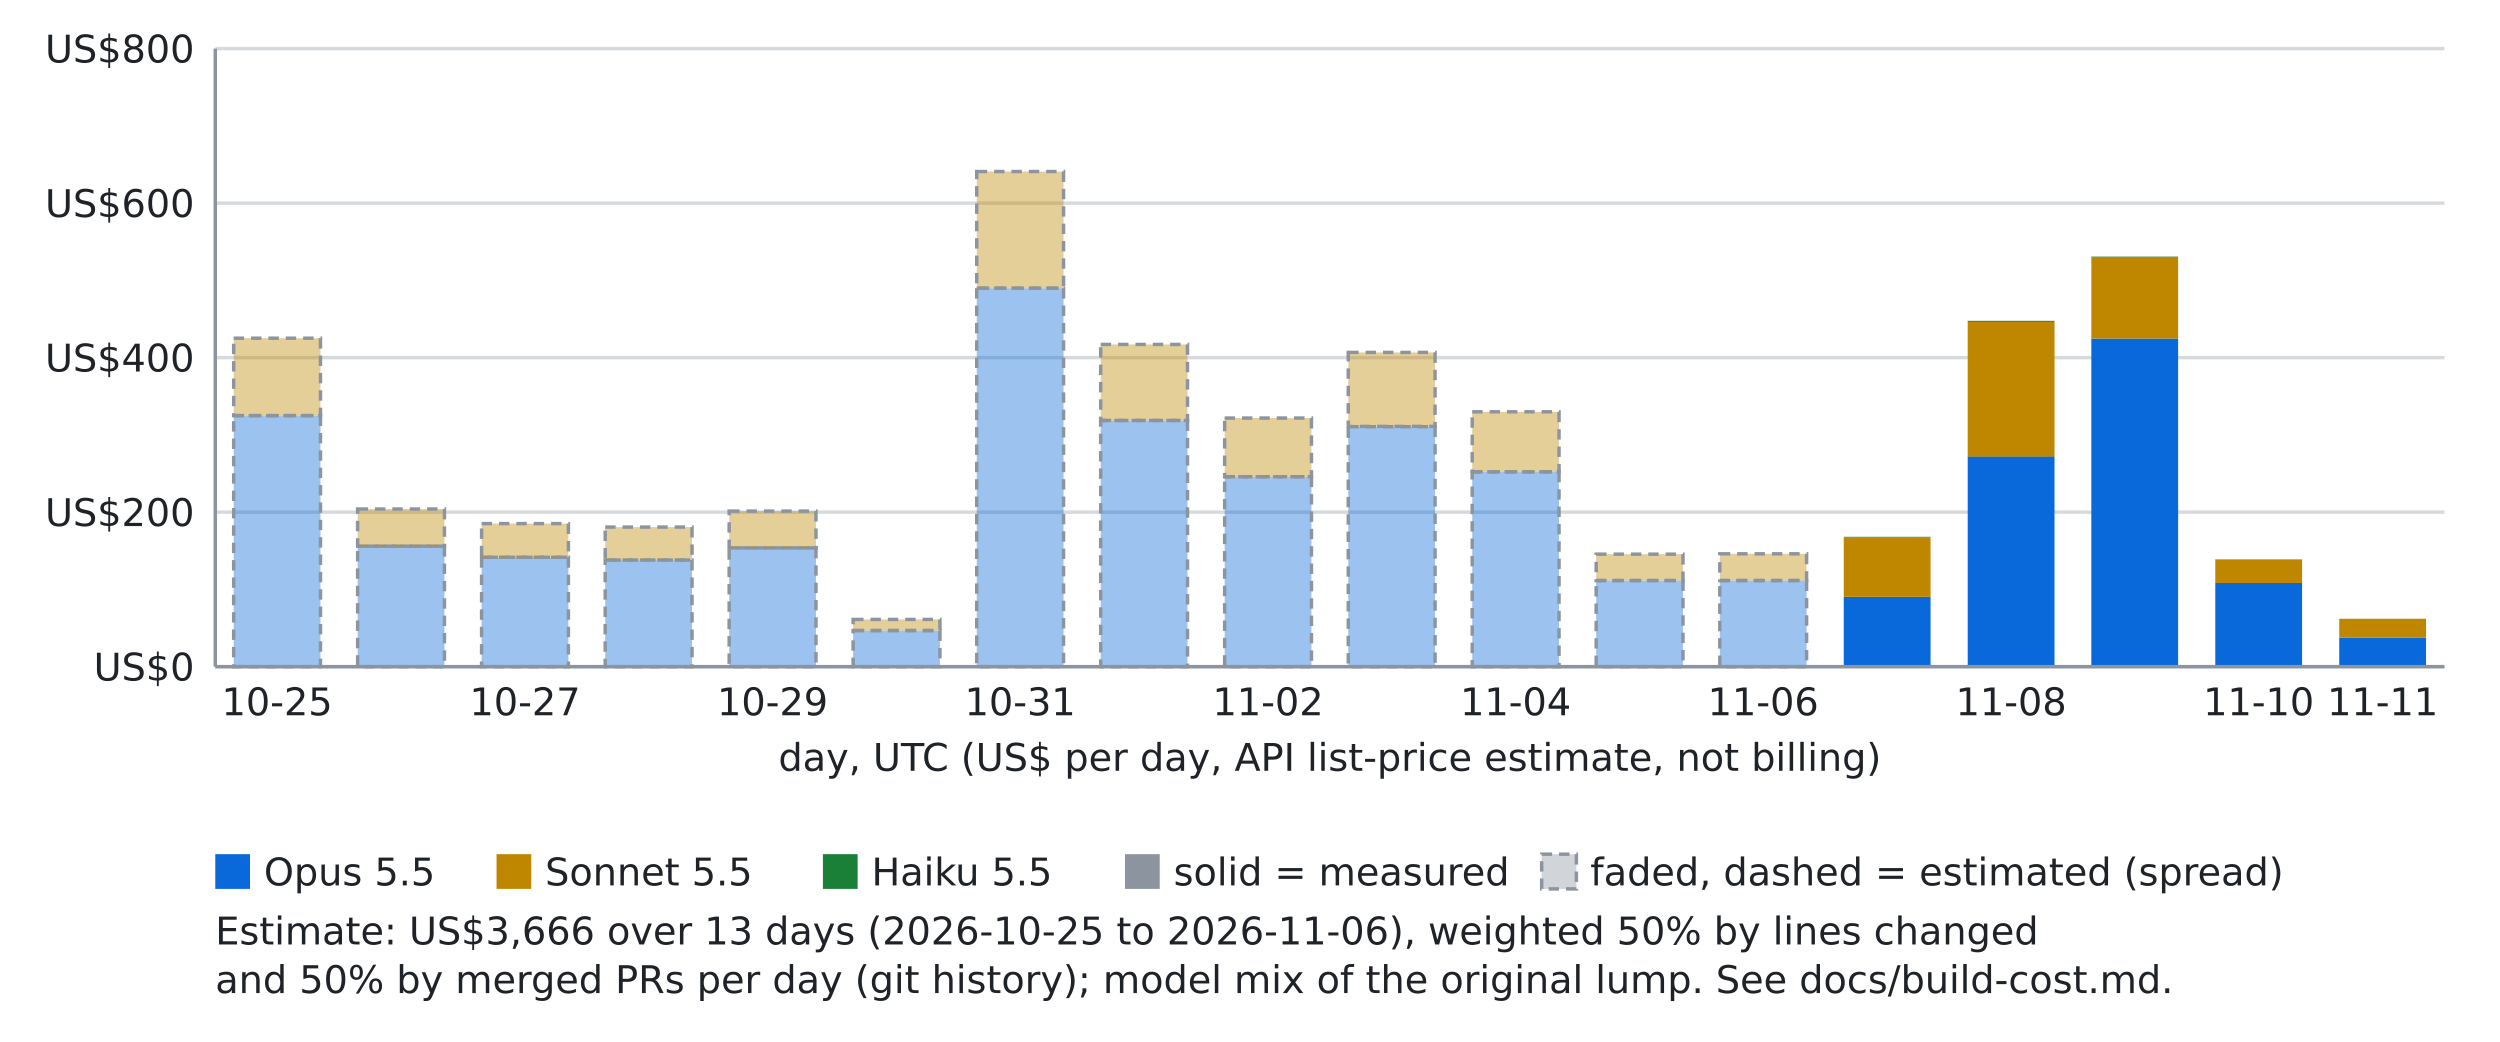
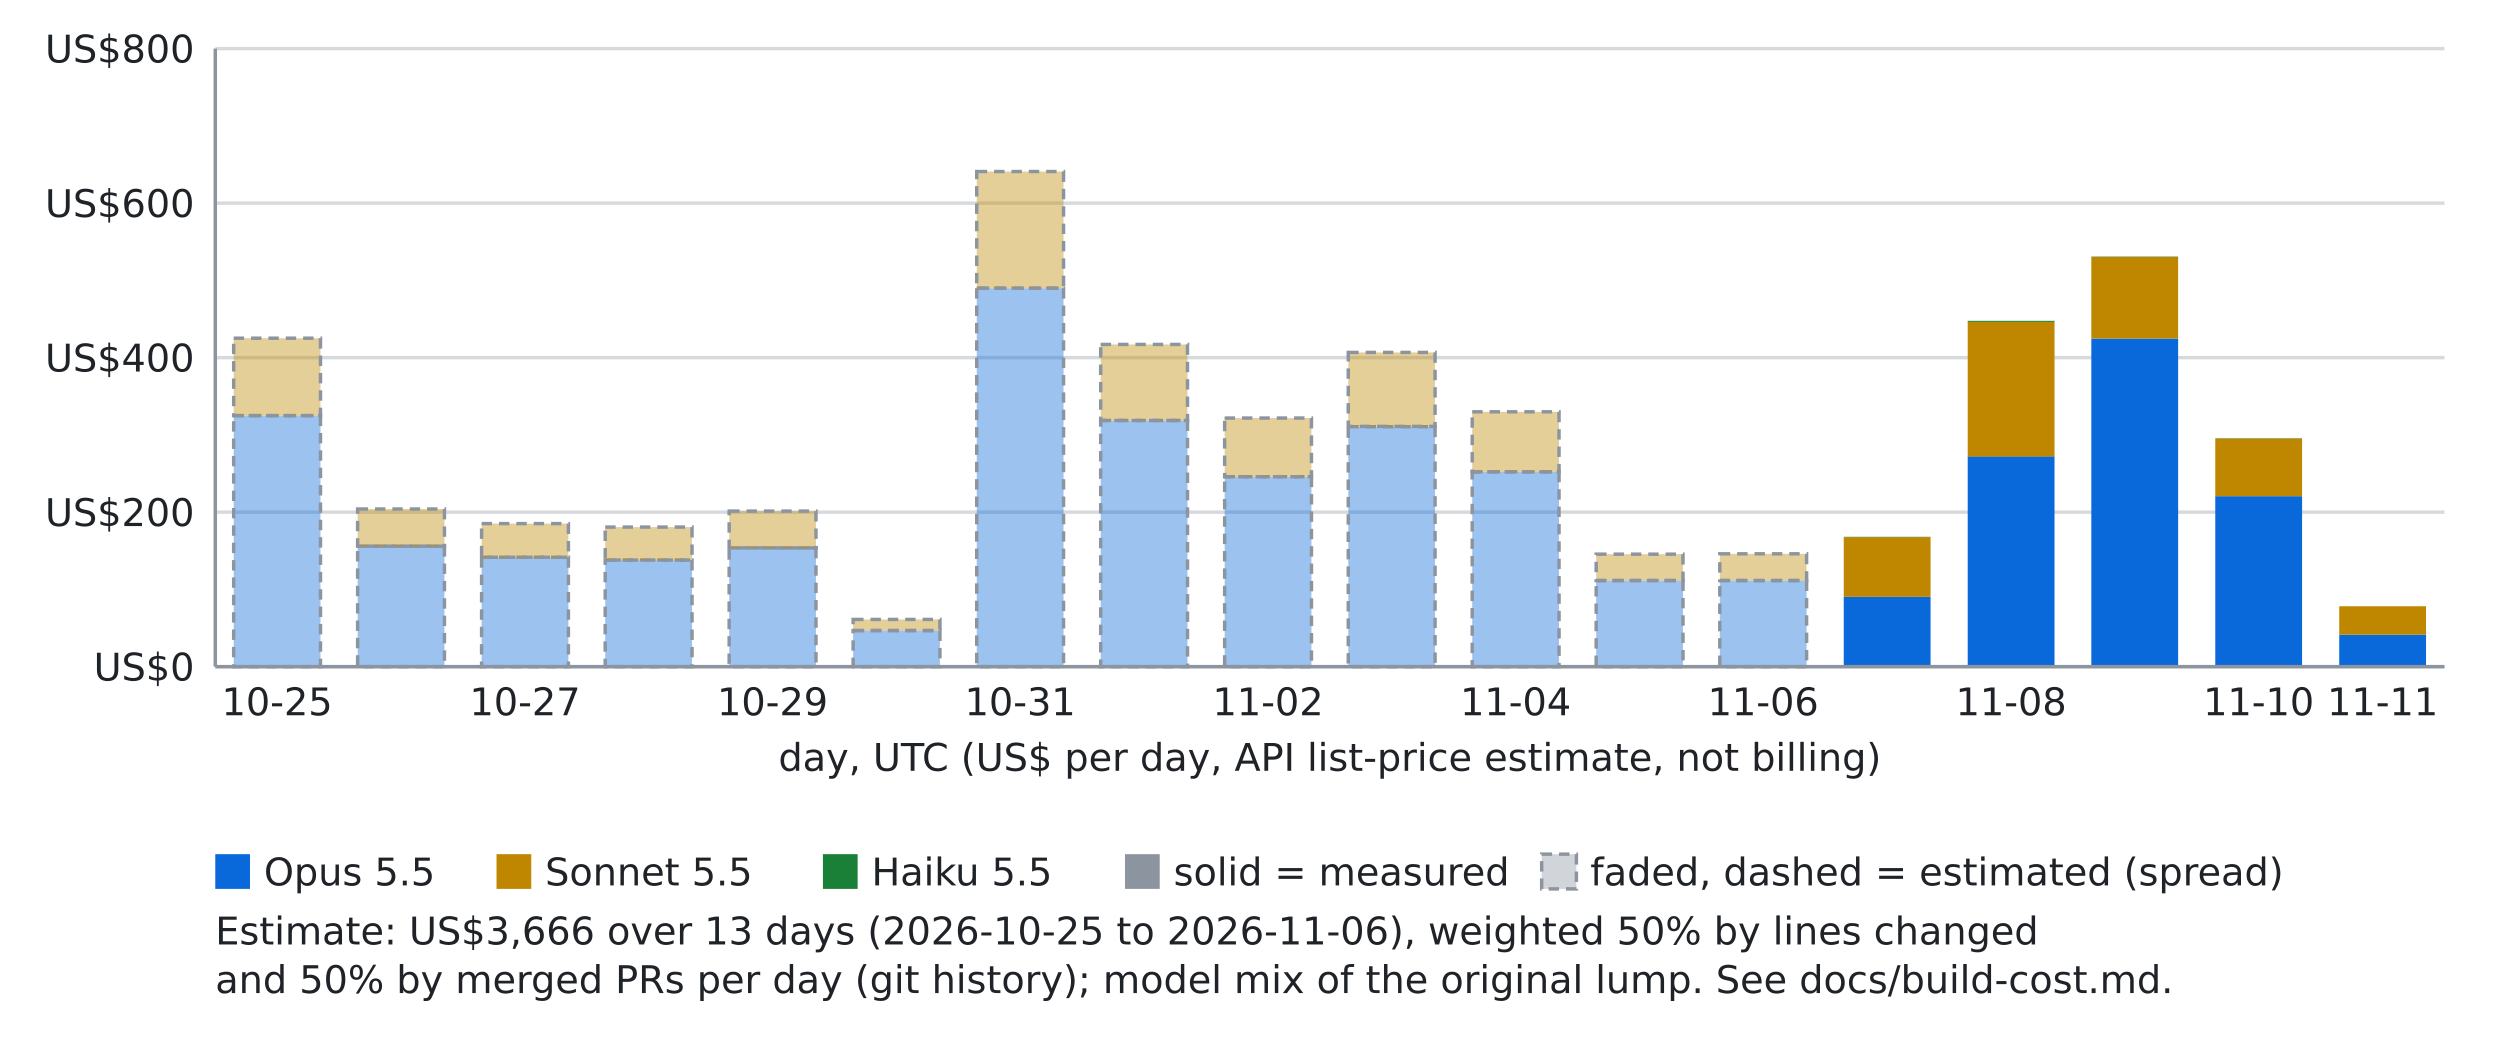
- <svg xmlns="http://www.w3.org/2000/svg" width="720" height="300" viewBox="0 0 720 300" role="img" aria-label="Daily build cost, API list-price estimate, not billing: 2026-10-25 US$425 estimated; 2026-10-26 US$204 estimated; 2026-10-27 US$185 estimated; 2026-10-28 US$181 estimated; 2026-10-29 US$201 estimated; 2026-10-30 US$61 estimated; 2026-10-31 US$641 estimated; 2026-11-01 US$417 estimated; 2026-11-02 US$322 estimated; 2026-11-03 US$407 estimated; 2026-11-04 US$330 estimated; 2026-11-05 US$146 estimated; 2026-11-06 US$146 estimated; 2026-11-07 US$168 measured; 2026-11-08 US$448 measured; 2026-11-09 US$531 measured; 2026-11-10 US$139 measured; 2026-11-11 US$62 measured">
+ <svg xmlns="http://www.w3.org/2000/svg" width="720" height="300" viewBox="0 0 720 300" role="img" aria-label="Daily build cost, API list-price estimate, not billing: 2026-10-25 US$425 estimated; 2026-10-26 US$204 estimated; 2026-10-27 US$185 estimated; 2026-10-28 US$181 estimated; 2026-10-29 US$201 estimated; 2026-10-30 US$61 estimated; 2026-10-31 US$641 estimated; 2026-11-01 US$417 estimated; 2026-11-02 US$322 estimated; 2026-11-03 US$407 estimated; 2026-11-04 US$330 estimated; 2026-11-05 US$146 estimated; 2026-11-06 US$146 estimated; 2026-11-07 US$168 measured; 2026-11-08 US$448 measured; 2026-11-09 US$531 measured; 2026-11-10 US$295 measured; 2026-11-11 US$78 measured">
  <style>text{fill:#1f2328;font:11px Verdana,DejaVu Sans,sans-serif;font-variant-numeric:tabular-nums}.ax{stroke:#8c959f;stroke-width:1}.gr{stroke:#8c959f;stroke-opacity:.35;stroke-width:1}.est{fill-opacity:.4;stroke:#8c959f;stroke-width:1;stroke-dasharray:3 2}.key{fill:#8c959f;fill-opacity:.4;stroke:#8c959f;stroke-dasharray:3 2}.keym{fill:#8c959f}@media (prefers-color-scheme:dark){text{fill:#e6edf3}}.s0{fill:#0969da}.s1{fill:#bf8700}.s2{fill:#1a7f37}.s3{fill:#cf222e}.s4{fill:#8250df}.s5{fill:#6e7781}@media (prefers-color-scheme:dark){.s0{fill:#388bfd}.s1{fill:#d29922}.s2{fill:#3fb950}.s3{fill:#f85149}.s4{fill:#a371f7}.s5{fill:#8b949e}}</style>
  <line class="gr" x1="62" y1="192.0" x2="704" y2="192.0" />
  <text x="56" y="196.0" text-anchor="end">US$0</text>
  <line class="gr" x1="62" y1="147.5" x2="704" y2="147.5" />
  <text x="56" y="151.5" text-anchor="end">US$200</text>
  <line class="gr" x1="62" y1="103.0" x2="704" y2="103.0" />
  <text x="56" y="107.0" text-anchor="end">US$400</text>
  <line class="gr" x1="62" y1="58.5" x2="704" y2="58.5" />
  <text x="56" y="62.5" text-anchor="end">US$600</text>
  <line class="gr" x1="62" y1="14.0" x2="704" y2="14.0" />
  <text x="56" y="18.0" text-anchor="end">US$800</text>
  <rect x="67.3" y="119.7" width="25.0" height="72.3" class="s0 est" />
  <rect x="67.3" y="97.4" width="25.0" height="22.3" class="s1 est" />
  <text x="79.8" y="206" text-anchor="middle">10-25</text>
  <rect x="103.0" y="157.3" width="25.0" height="34.7" class="s0 est" />
  <rect x="103.0" y="146.6" width="25.0" height="10.7" class="s1 est" />
  <rect x="138.7" y="160.5" width="25.0" height="31.5" class="s0 est" />
  <rect x="138.7" y="150.8" width="25.0" height="9.7" class="s1 est" />
  <text x="151.2" y="206" text-anchor="middle">10-27</text>
  <rect x="174.3" y="161.3" width="25.0" height="30.7" class="s0 est" />
  <rect x="174.3" y="151.8" width="25.0" height="9.5" class="s1 est" />
  <rect x="210.0" y="157.8" width="25.0" height="34.2" class="s0 est" />
  <rect x="210.0" y="147.2" width="25.0" height="10.6" class="s1 est" />
  <text x="222.5" y="206" text-anchor="middle">10-29</text>
  <rect x="245.7" y="181.6" width="25.0" height="10.4" class="s0 est" />
  <rect x="245.7" y="178.4" width="25.0" height="3.2" class="s1 est" />
  <rect x="281.3" y="83.0" width="25.0" height="109.0" class="s0 est" />
  <rect x="281.3" y="49.4" width="25.0" height="33.6" class="s1 est" />
  <text x="293.8" y="206" text-anchor="middle">10-31</text>
  <rect x="317.0" y="121.1" width="25.0" height="70.9" class="s0 est" />
  <rect x="317.0" y="99.2" width="25.0" height="21.9" class="s1 est" />
  <rect x="352.7" y="137.3" width="25.0" height="54.7" class="s0 est" />
  <rect x="352.7" y="120.4" width="25.0" height="16.9" class="s1 est" />
  <text x="365.2" y="206" text-anchor="middle">11-02</text>
  <rect x="388.3" y="122.9" width="25.0" height="69.1" class="s0 est" />
  <rect x="388.3" y="101.5" width="25.0" height="21.3" class="s1 est" />
  <rect x="424.0" y="135.9" width="25.0" height="56.1" class="s0 est" />
  <rect x="424.0" y="118.6" width="25.0" height="17.3" class="s1 est" />
  <text x="436.5" y="206" text-anchor="middle">11-04</text>
  <rect x="459.7" y="167.2" width="25.0" height="24.8" class="s0 est" />
  <rect x="459.7" y="159.6" width="25.0" height="7.6" class="s1 est" />
  <rect x="495.3" y="167.2" width="25.0" height="24.8" class="s0 est" />
  <rect x="495.3" y="159.5" width="25.0" height="7.7" class="s1 est" />
  <text x="507.8" y="206" text-anchor="middle">11-06</text>
  <rect x="531.0" y="171.9" width="25.0" height="20.1" class="s0" />
  <rect x="531.0" y="154.7" width="25.0" height="17.2" class="s1" />
  <rect x="531.0" y="154.6" width="25.0" height="0.1" class="s2" />
  <rect x="566.7" y="131.4" width="25.0" height="60.6" class="s0" />
  <rect x="566.7" y="92.7" width="25.0" height="38.8" class="s1" />
  <rect x="566.7" y="92.4" width="25.0" height="0.3" class="s2" />
  <text x="579.2" y="206" text-anchor="middle">11-08</text>
  <rect x="602.3" y="97.5" width="25.0" height="94.5" class="s0" />
  <rect x="602.3" y="74.0" width="25.0" height="23.5" class="s1" />
  <rect x="602.3" y="73.8" width="25.0" height="0.1" class="s2" />
-   <rect x="638.0" y="167.9" width="25.0" height="24.1" class="s0" />
-   <rect x="638.0" y="161.2" width="25.0" height="6.7" class="s1" />
-   <rect x="638.0" y="161.1" width="25.0" height="0.1" class="s2" />
+   <rect x="638.0" y="142.9" width="25.0" height="49.1" class="s0" />
+   <rect x="638.0" y="126.3" width="25.0" height="16.6" class="s1" />
+   <rect x="638.0" y="126.3" width="25.0" height="0.1" class="s2" />
  <text x="650.5" y="206" text-anchor="middle">11-10</text>
-   <rect x="673.7" y="183.6" width="25.0" height="8.4" class="s0" />
-   <rect x="673.7" y="178.2" width="25.0" height="5.4" class="s1" />
-   <rect x="673.7" y="178.1" width="25.0" height="0.0" class="s2" />
+   <rect x="673.7" y="182.8" width="25.0" height="9.2" class="s0" />
+   <rect x="673.7" y="174.6" width="25.0" height="8.2" class="s1" />
+   <rect x="673.7" y="174.6" width="25.0" height="0.0" class="s2" />
  <text x="686.2" y="206" text-anchor="middle">11-11</text>
  <line class="ax" x1="62" y1="14" x2="62" y2="192" />
  <line class="ax" x1="62" y1="192" x2="704" y2="192" />
  <text x="383" y="222" text-anchor="middle">day, UTC (US$ per day, API list-price estimate, not billing)</text>
  <rect x="62" y="246" width="10" height="10" class="s0" />
  <text x="76" y="255">Opus 5.5</text>
  <rect x="143" y="246" width="10" height="10" class="s1" />
  <text x="157" y="255">Sonnet 5.5</text>
  <rect x="237" y="246" width="10" height="10" class="s2" />
  <text x="251" y="255">Haiku 5.5</text>
  <rect x="324" y="246" width="10" height="10" class="keym" />
  <text x="338" y="255">solid = measured</text>
  <rect x="444" y="246" width="10" height="10" class="key" />
  <text x="458" y="255">faded, dashed = estimated (spread)</text>
  <text x="62" y="272">Estimate: US$3,666 over 13 days (2026-10-25 to 2026-11-06), weighted 50% by lines changed</text>
  <text x="62" y="286">and 50% by merged PRs per day (git history); model mix of the original lump. See docs/build-cost.md.</text>
</svg>
